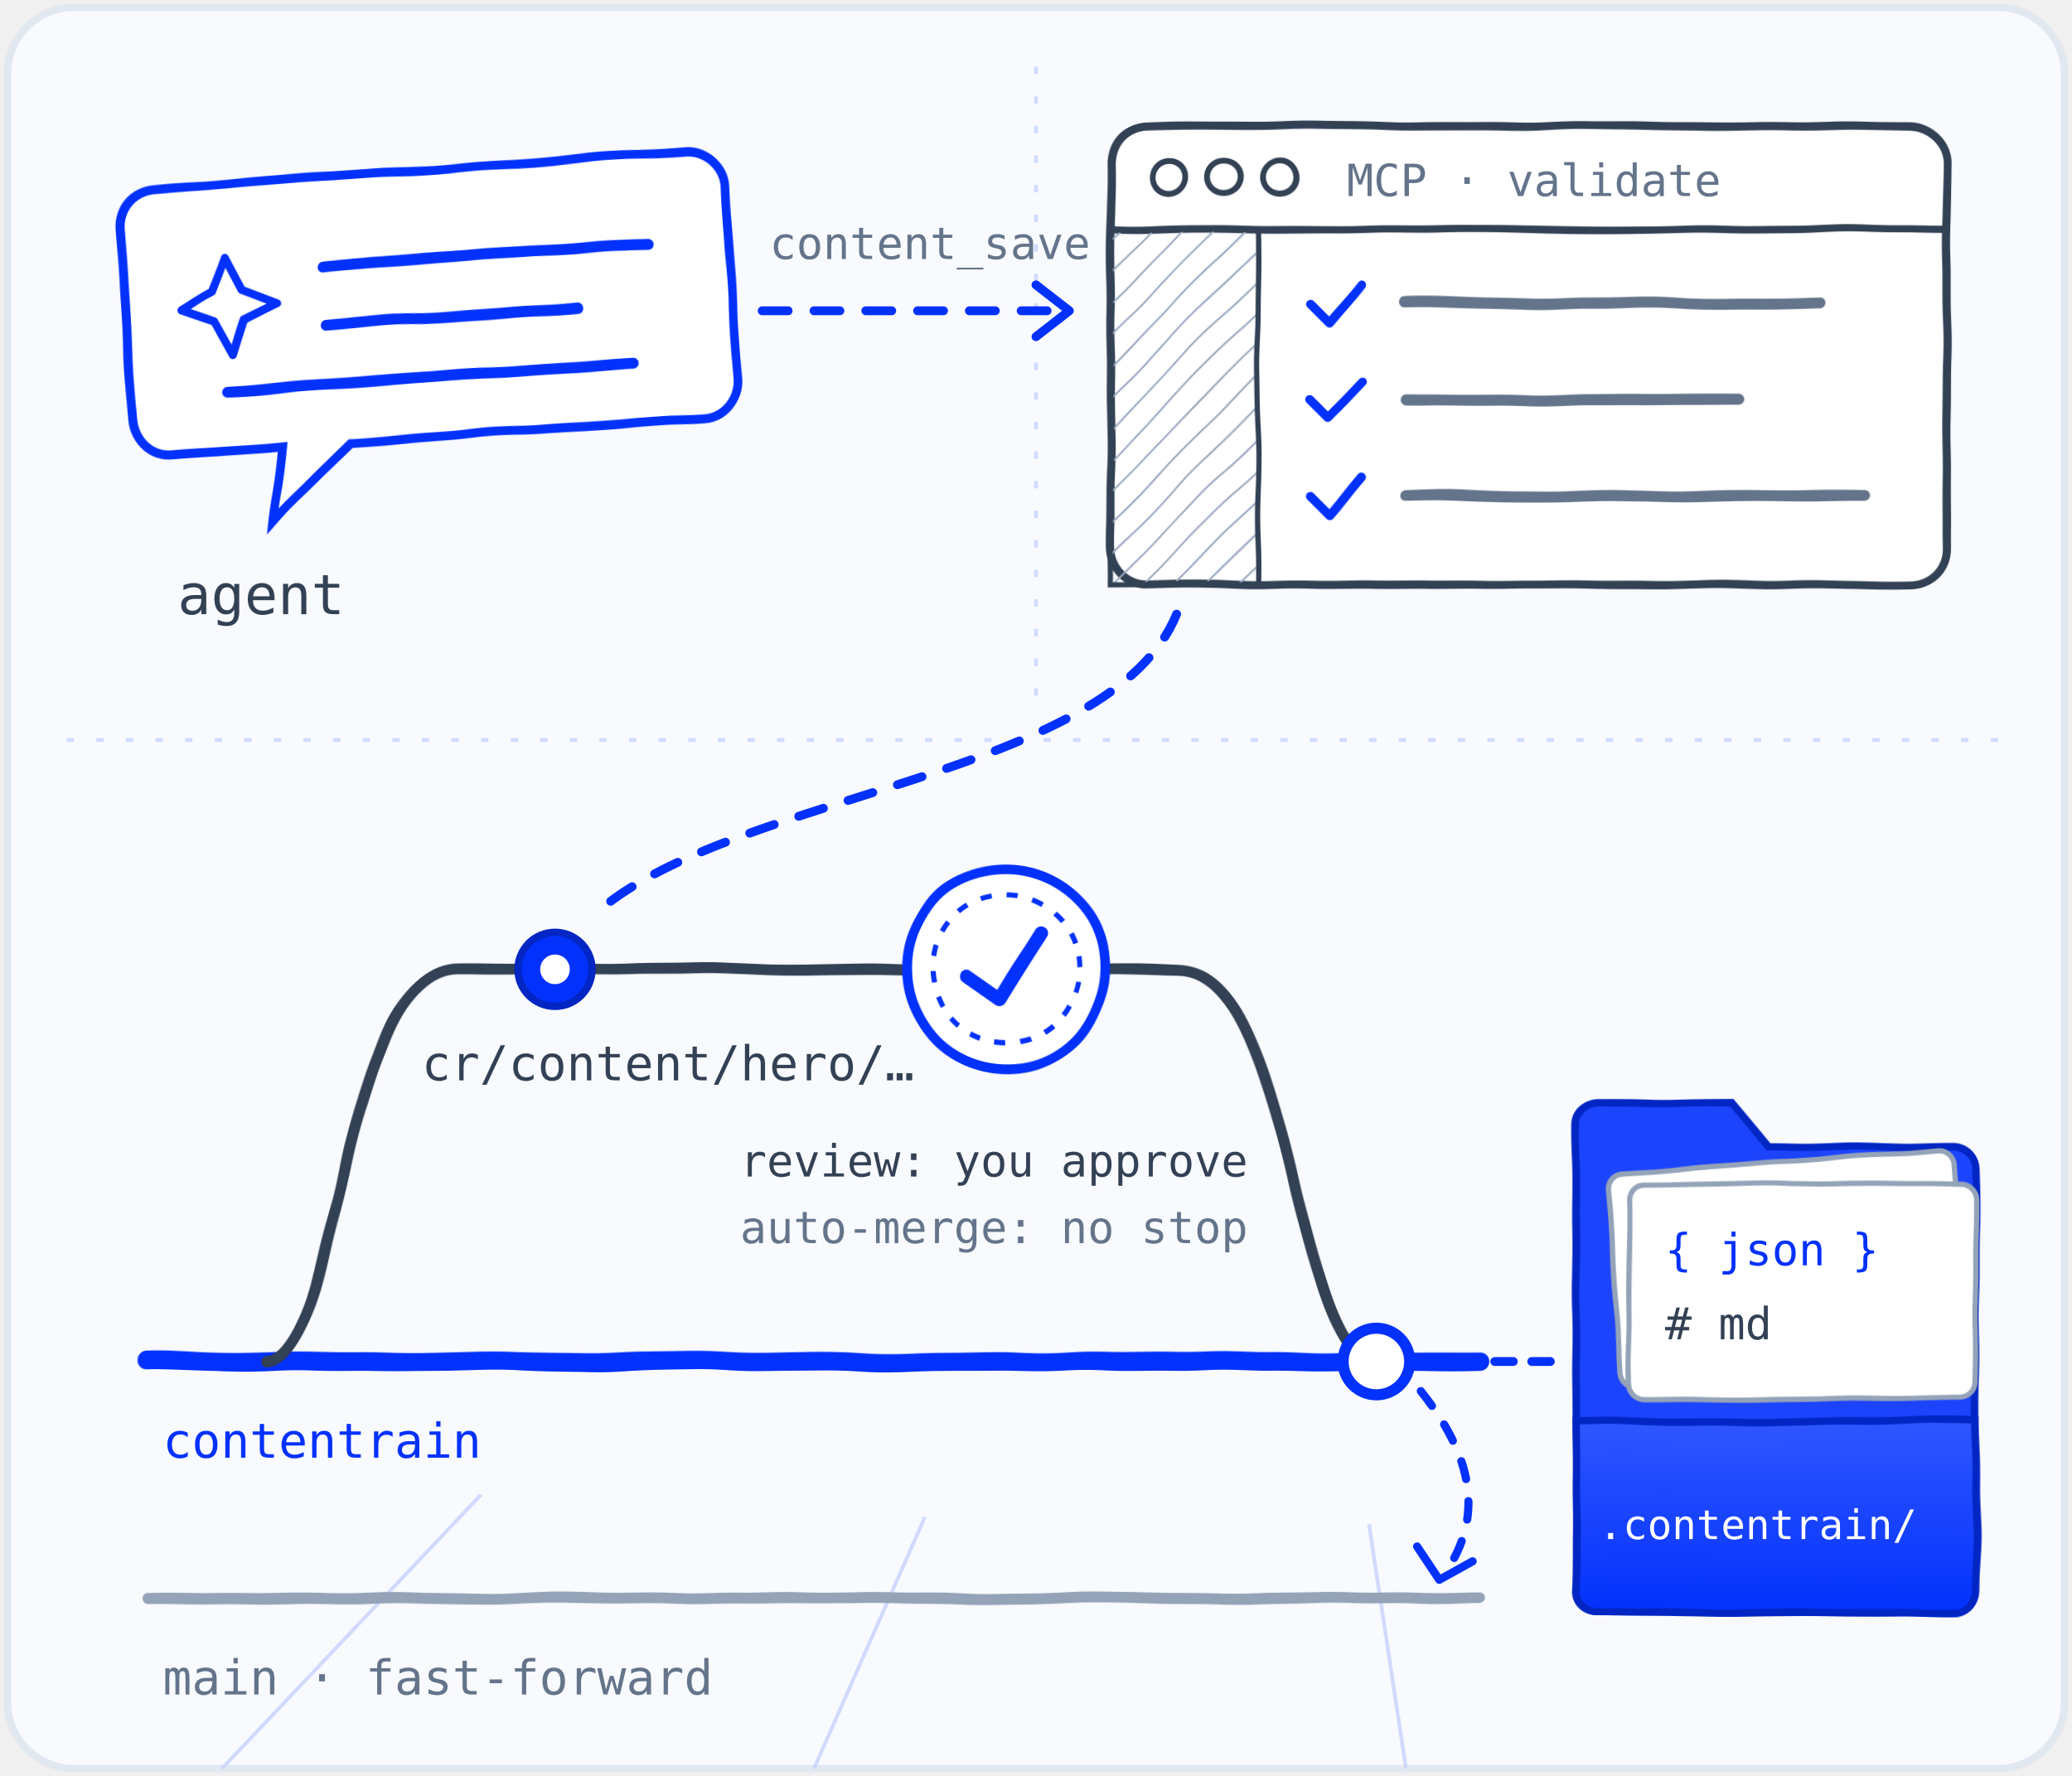
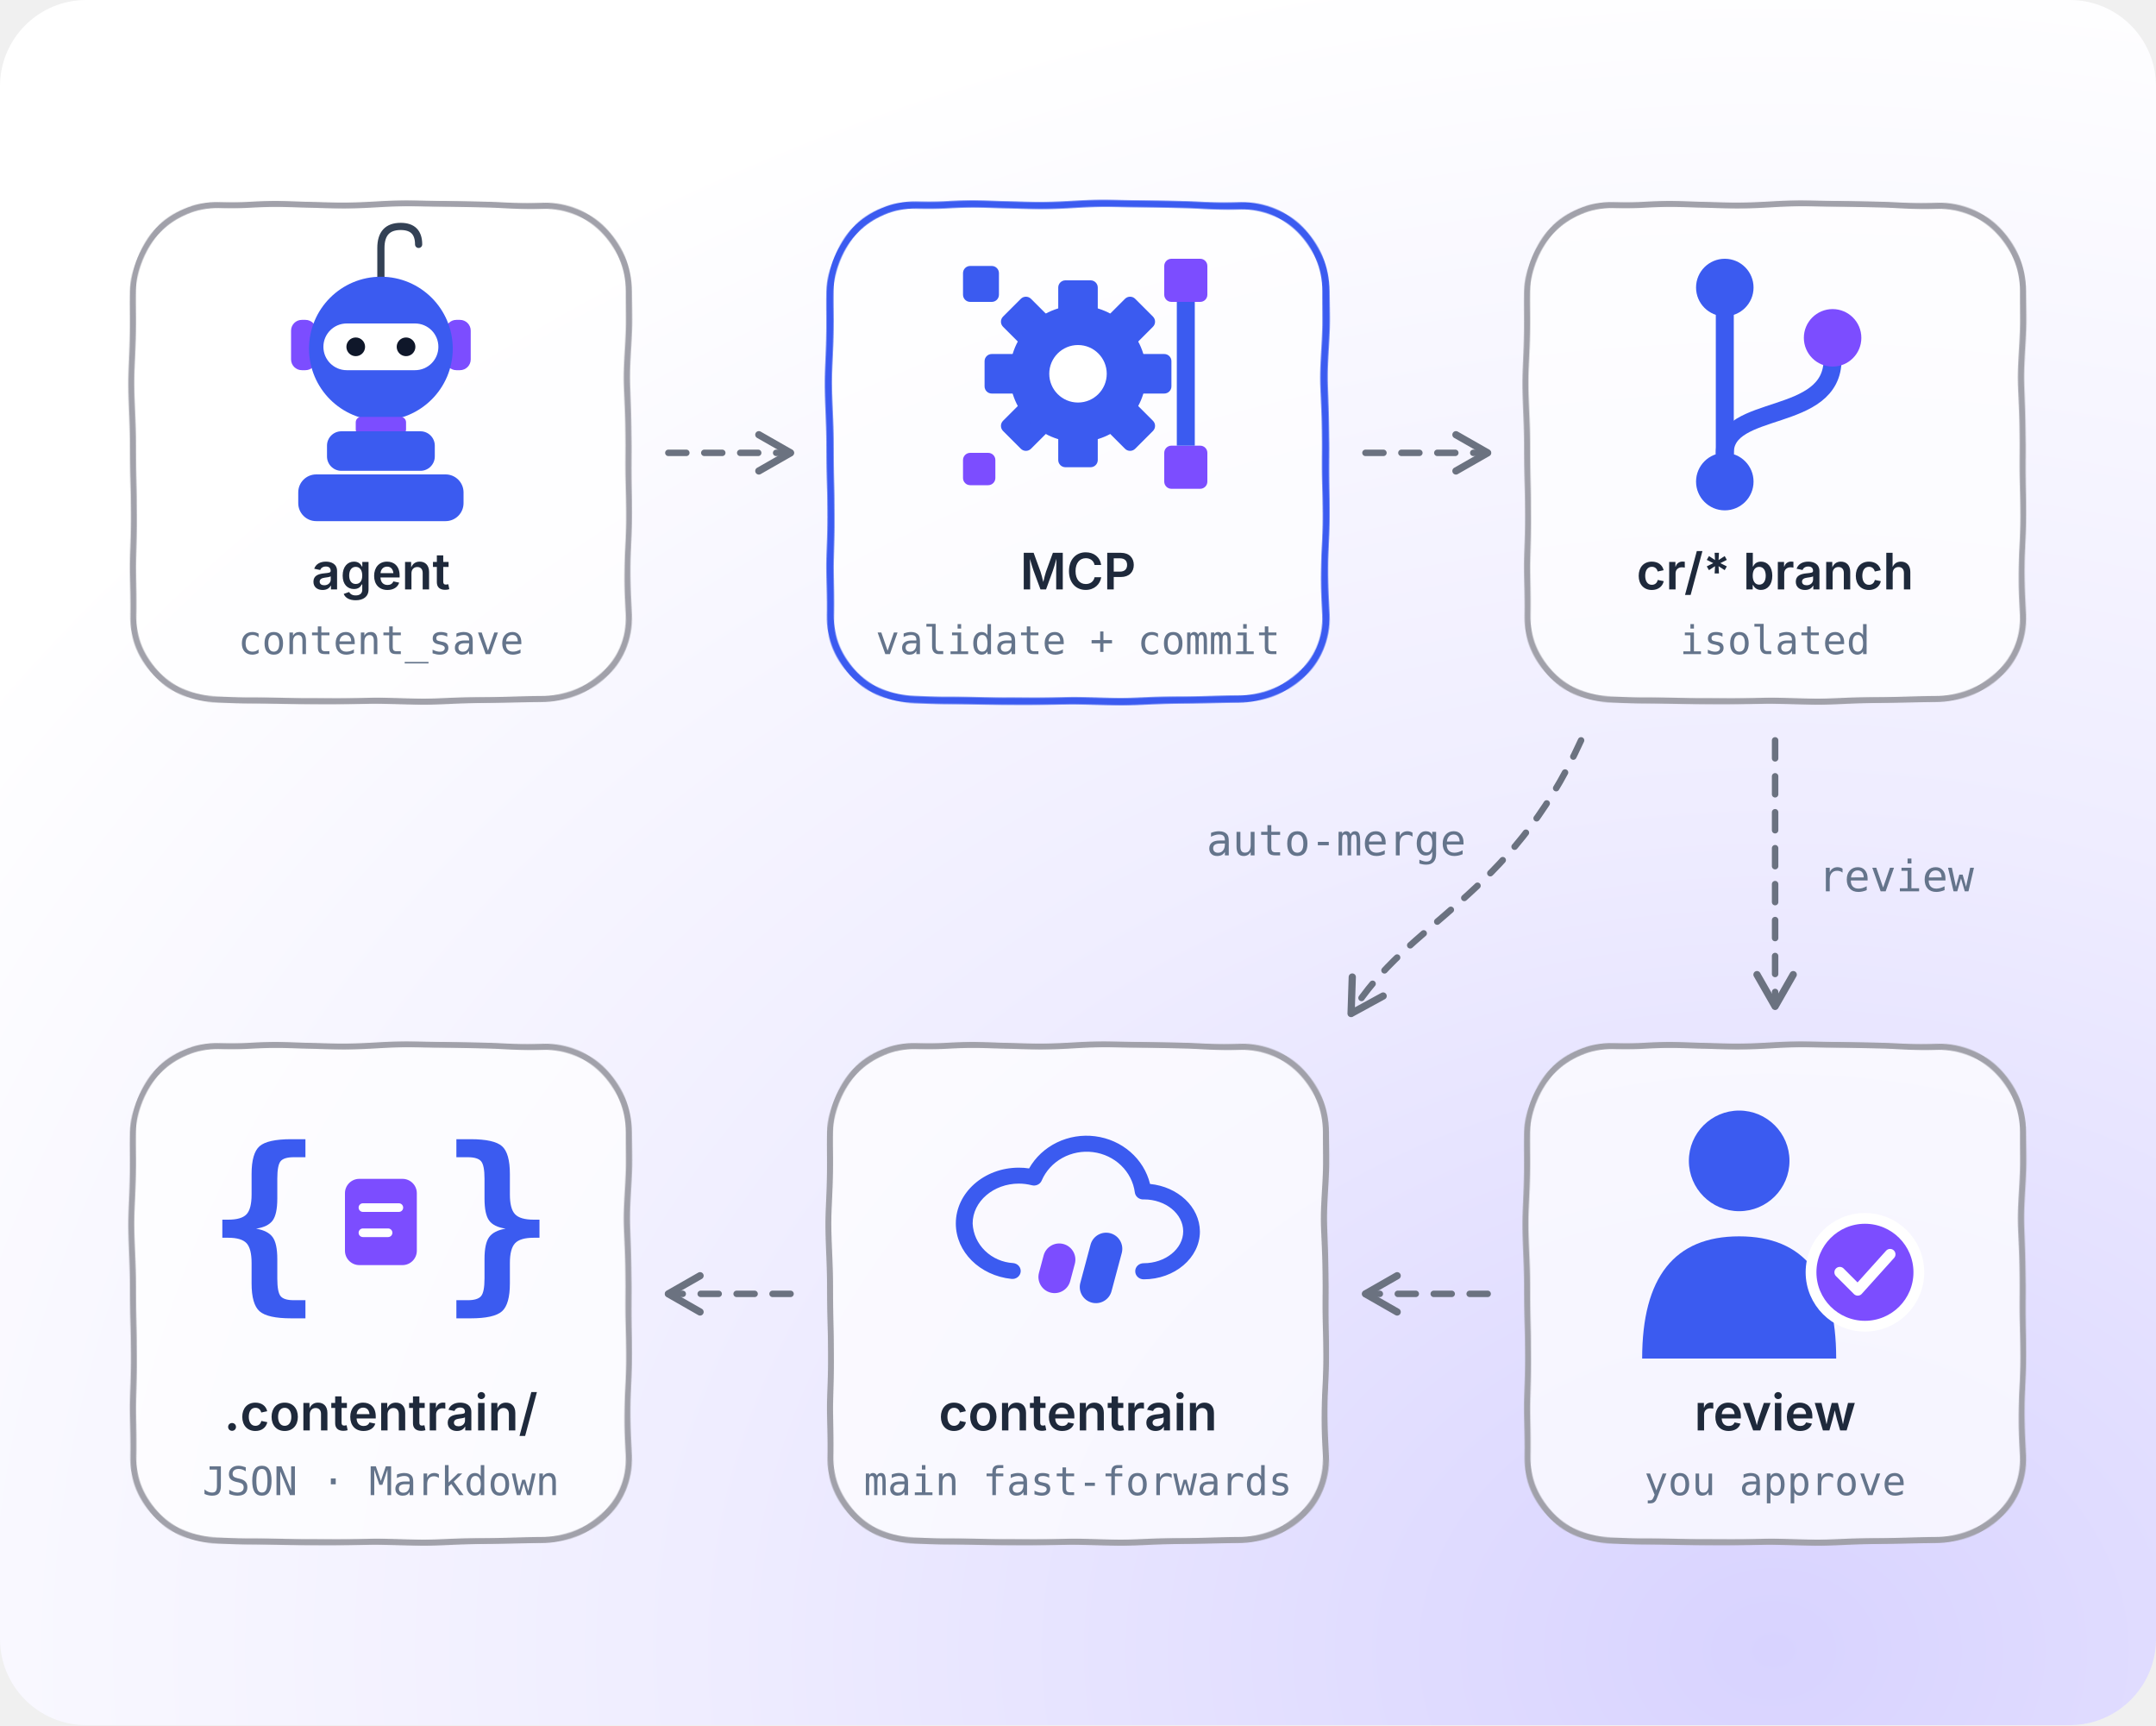
- <svg xmlns="http://www.w3.org/2000/svg" width="560" height="480" viewBox="0 0 560 480" role="img" aria-labelledby="t d">
+ <svg xmlns="http://www.w3.org/2000/svg" width="600" height="480" viewBox="0 0 600 480" role="img" aria-labelledby="t d">
  <defs>
-     <filter id="sk" x="-5%" y="-5%" width="110%" height="110%">
-       <feTurbulence type="fractalNoise" baseFrequency="0.035" numOctaves="2" seed="4" />
-       <feDisplacementMap in="SourceGraphic" scale="1.6" />
+     <radialGradient id="wash" cx=".82" cy=".96" r="1">
+       <stop offset="0" stop-color="#d8d3ff" />
+       <stop offset=".5" stop-color="#efedff" />
+       <stop offset="1" stop-color="#fff" />
+     </radialGradient>
+     <filter id="hand" x="-4%" y="-4%" width="108%" height="108%">
+       <feTurbulence type="fractalNoise" baseFrequency=".03" numOctaves="2" seed="3" />
+       <feDisplacementMap in="SourceGraphic" scale="2.2" />
    </filter>
-     <pattern id="hatch" width="6" height="6" patternUnits="userSpaceOnUse" patternTransform="rotate(45)">
-       <line x1="0" y1="0" x2="0" y2="6" stroke="#94a3b8" stroke-width="1" />
-     </pattern>
-     <linearGradient id="fb" x1="0" y1="0" x2="0" y2="1">
-       <stop offset="0" stop-color="#2f56ff" />
-       <stop offset="1" stop-color="#0331fc" />
-     </linearGradient>
+     <marker id="ah" viewBox="0 0 10 10" refX="8" refY="5" markerWidth="7" markerHeight="7" orient="auto-start-reverse">
+       <path d="M1 1 L8 5 L1 9" fill="none" stroke="#6b7280" stroke-width="1.6" stroke-linecap="round" stroke-linejoin="round" />
+     </marker>
  </defs>
-   <rect x="2" y="2" width="556" height="476" rx="18" fill="#f8fafd" stroke="#e2e8f0" stroke-width="2" />
-   <g stroke="#c7d2fe" stroke-width="1" fill="none" opacity=".8">
-     <path d="M18 200 H542" stroke-dasharray="2 6" />
-     <path d="M280 18 V190" stroke-dasharray="2 6" />
-     <path d="M60 478 L130 404" />
-     <path d="M220 478 L250 410" />
-     <path d="M380 478 L370 412" />
+   <rect width="600" height="480" rx="24" fill="url(#wash)" />
+   <g transform="translate(36 56)">
+     <rect x="1" y="1" width="138" height="138" rx="24" fill="#fff" fill-opacity=".72" stroke="#a1a1aa" stroke-width="1.7" filter="url(#hand)" />
+     <path d="M70 21 V13 q0-6 5.5-6 q5 0 5 5" fill="none" stroke="#334155" stroke-width="2" stroke-linecap="round" />
+     <rect x="45" y="33" width="7" height="14" rx="3" fill="#7c4dff" />
+     <rect x="88" y="33" width="7" height="14" rx="3" fill="#7c4dff" />
+     <circle cx="70" cy="41" r="20" fill="#3b5bf0" />
+     <rect x="54" y="34" width="32" height="13" rx="6.5" fill="#fff" />
+     <circle cx="63" cy="40.5" r="2.6" fill="#0f172a" />
+     <circle cx="77" cy="40.5" r="2.6" fill="#0f172a" />
+     <rect x="63" y="60" width="14" height="5" rx="1.5" fill="#7c4dff" />
+     <rect x="55" y="64" width="30" height="11" rx="4" fill="#3b5bf0" />
+     <rect x="47" y="76" width="46" height="13" rx="5" fill="#3b5bf0" />
+     <text x="70" y="108" text-anchor="middle" font-family="Inter,system-ui,sans-serif" font-size="14" font-weight="600" fill="#1e293b">agent</text>
+     <text x="70" y="126" text-anchor="middle" font-family="SF Mono,Menlo,Consolas,monospace" font-size="11" fill="#64748b">content_save</text>
  </g>
-   <g filter="url(#sk)" transform="rotate(-4 116 84)">
-     <path d="M44 46 h144 a10 10 0 0 1 10 10 v52 a10 10 0 0 1 -10 10 h-96 l-22 20 l4 -20 h-30 a10 10 0 0 1 -10 -10 v-52 a10 10 0 0 1 10 -10z" fill="#fff" stroke="#0331fc" stroke-width="2.4" />
-     <path d="M62 66 l4 9 l9 4 l-9 4 l-4 9 l-4 -9 l-9 -4 l9 -4z" fill="none" stroke="#0331fc" stroke-width="2.2" stroke-linejoin="round" />
-     <g stroke="#0331fc" stroke-width="3" stroke-linecap="round">
-       <path d="M88 70 H176" />
-       <path d="M88 86 H156" />
-       <path d="M60 102 H170" />
+   <g transform="translate(230 56)">
+     <rect x="1" y="1" width="138" height="138" rx="24" fill="#fff" fill-opacity=".72" stroke="#3b5bf0" stroke-width="2" filter="url(#hand)" />
+     <g fill="#3b5bf0">
+       <rect x="64.5" y="22" width="11" height="11" rx="2" transform="rotate(0 70 48)" />
+       <rect x="64.5" y="22" width="11" height="11" rx="2" transform="rotate(45 70 48)" />
+       <rect x="64.5" y="22" width="11" height="11" rx="2" transform="rotate(90 70 48)" />
+       <rect x="64.5" y="22" width="11" height="11" rx="2" transform="rotate(135 70 48)" />
+       <rect x="64.5" y="22" width="11" height="11" rx="2" transform="rotate(180 70 48)" />
+       <rect x="64.5" y="22" width="11" height="11" rx="2" transform="rotate(225 70 48)" />
+       <rect x="64.5" y="22" width="11" height="11" rx="2" transform="rotate(270 70 48)" />
+       <rect x="64.5" y="22" width="11" height="11" rx="2" transform="rotate(315 70 48)" />
+       <circle cx="70" cy="48" r="19" />
    </g>
+     <circle cx="70" cy="48" r="8" fill="#fff" />
+     <rect x="38" y="18" width="10" height="10" rx="2" fill="#3b5bf0" />
+     <rect x="94" y="16" width="12" height="12" rx="2" fill="#7c4dff" />
+     <rect x="38" y="70" width="9" height="9" rx="2" fill="#7c4dff" />
+     <rect x="94" y="68" width="12" height="12" rx="2" fill="#7c4dff" />
+     <path d="M100 28 V68" stroke="#3b5bf0" stroke-width="5" />
+     <text x="70" y="108" text-anchor="middle" font-family="Inter,system-ui,sans-serif" font-size="14" font-weight="600" fill="#1e293b">MCP</text>
+     <text x="70" y="126" text-anchor="middle" font-family="SF Mono,Menlo,Consolas,monospace" font-size="11" fill="#64748b">validate + commit</text>
  </g>
-   <text x="48" y="166" font-family="SF Mono,Menlo,Consolas,monospace" font-size="15" fill="#334155">agent</text>
-   <path d="M206 84 H286" fill="none" stroke="#0331fc" stroke-width="2.4" stroke-dasharray="7 7" stroke-linecap="round" />
-   <path d="M280 77 l9 7 l-9 7" fill="none" stroke="#0331fc" stroke-width="2.4" stroke-linecap="round" stroke-linejoin="round" />
-   <text x="208" y="70" font-family="SF Mono,Menlo,Consolas,monospace" font-size="12" fill="#64748b">content_save</text>
-   <g filter="url(#sk)">
-     <rect x="300" y="34" width="226" height="124" rx="10" fill="#fff" stroke="#334155" stroke-width="2.2" />
-     <path d="M300 62 H526" stroke="#334155" stroke-width="2" />
-     <circle cx="316" cy="48" r="4.5" fill="none" stroke="#334155" stroke-width="1.6" />
-     <circle cx="331" cy="48" r="4.5" fill="none" stroke="#334155" stroke-width="1.6" />
-     <circle cx="346" cy="48" r="4.5" fill="none" stroke="#334155" stroke-width="1.6" />
-     <rect x="300" y="62" width="40" height="96" fill="url(#hatch)" stroke="#334155" stroke-width="1.4" />
-     <g fill="none" stroke="#0331fc" stroke-width="2.4" stroke-linecap="round" stroke-linejoin="round">
-       <path d="M354 82 l5 5 l9 -10" />
-       <path d="M354 108 l5 5 l9 -10" />
-       <path d="M354 134 l5 5 l9 -10" />
+   <g transform="translate(424 56)">
+     <rect x="1" y="1" width="138" height="138" rx="24" fill="#fff" fill-opacity=".72" stroke="#a1a1aa" stroke-width="1.7" filter="url(#hand)" />
+     <g fill="none" stroke="#3b5bf0" stroke-width="5" stroke-linecap="round">
+       <path d="M56 26 V74" />
+       <path d="M86 44 C86 62 56 56 56 70" />
    </g>
-     <g stroke="#64748b" stroke-width="3" stroke-linecap="round">
-       <path d="M380 82 H492" />
-       <path d="M380 108 H470" />
-       <path d="M380 134 H504" />
+     <circle cx="56" cy="24" r="8" fill="#3b5bf0" />
+     <circle cx="56" cy="78" r="8" fill="#3b5bf0" />
+     <circle cx="86" cy="38" r="8" fill="#7c4dff" />
+     <text x="70" y="108" text-anchor="middle" font-family="Inter,system-ui,sans-serif" font-size="14" font-weight="600" fill="#1e293b">cr/* branch</text>
+     <text x="70" y="126" text-anchor="middle" font-family="SF Mono,Menlo,Consolas,monospace" font-size="11" fill="#64748b">isolated</text>
+   </g>
+   <g transform="translate(424 290)">
+     <rect x="1" y="1" width="138" height="138" rx="24" fill="#fff" fill-opacity=".72" stroke="#a1a1aa" stroke-width="1.7" filter="url(#hand)" />
+     <circle cx="60" cy="33" r="14" fill="#3b5bf0" />
+     <path d="M33 88 Q33 54 60 54 Q87 54 87 88 Z" fill="#3b5bf0" />
+     <circle cx="95" cy="64" r="15" fill="#7c4dff" stroke="#fff" stroke-width="3" />
+     <path d="M88 64 l5 5 l9 -10" fill="none" stroke="#fff" stroke-width="3" stroke-linecap="round" stroke-linejoin="round" />
+     <text x="70" y="108" text-anchor="middle" font-family="Inter,system-ui,sans-serif" font-size="14" font-weight="600" fill="#1e293b">review</text>
+     <text x="70" y="126" text-anchor="middle" font-family="SF Mono,Menlo,Consolas,monospace" font-size="11" fill="#64748b">you approve</text>
+   </g>
+   <g transform="translate(230 290)">
+     <rect x="1" y="1" width="138" height="138" rx="24" fill="#fff" fill-opacity=".72" stroke="#a1a1aa" stroke-width="1.7" filter="url(#hand)" />
+     <g transform="translate(35 25) scale(.333)">
+       <path fill="#3b5bf0" d="m165.32,43.3c-2.52-10.31-8.26-19.64-16.45-26.75-8.19-7.12-18.45-11.68-29.42-13.09s-22.12.41-31.99,5.21c-9.87,4.8-17.97,12.36-23.23,21.67-2.86-.44-5.74-.65-8.64-.64C26.58,29.7,3,50.62,3,76.35c0,23.65,19.96,43.53,46.54,46.3,1.83.19,3.67-.32,5.1-1.43s2.35-2.71,2.55-4.46-.34-3.51-1.49-4.88c-1.15-1.37-2.83-2.25-4.66-2.44-8.94-.52-17.36-4.19-23.64-10.3-6.28-6.11-9.96-14.23-10.34-22.79,0-18.35,17.37-33.34,38.68-33.34,3.65.02,7.28.48,10.81,1.39,1.64.42,3.38.25,4.9-.48,1.52-.73,2.7-1.97,3.32-3.47,3.41-7.93,9.46-14.57,17.22-18.86,7.76-4.3,16.79-6.01,25.68-4.88s17.13,5.04,23.45,11.13c6.32,6.09,10.35,14,11.47,22.51.22,1.74,1.14,3.33,2.57,4.43,1.43,1.1,3.25,1.62,5.08,1.45,18.1,0,32.78,12.02,32.78,26.66s-14.84,26.66-33.1,26.66c-.93,0-1.86.17-2.72.51-.86.34-1.64.85-2.29,1.48-.65.64-1.16,1.39-1.5,2.22s-.5,1.72-.47,2.61c.03,1.77.78,3.45,2.1,4.69,1.32,1.24,3.09,1.94,4.94,1.94,25.86,0,47.01-17.91,47.01-39.97-.21-20.63-18.36-37.4-41.68-39.72h0Z" />
+       <path fill="#3b5bf0" d="m115.59,94.04c1.93-7.2,9.33-11.48,16.53-9.55s11.48,9.33,9.55,16.53l-8.54,31.88c-1.93,7.2-9.33,11.48-16.53,9.55s-11.48-9.33-9.55-16.53c0,0,8.54-31.88,8.54-31.88Z" />
+       <path fill="#7c4dff" d="m76.38,103.04c1.93-7.2,9.33-11.48,16.53-9.55s11.48,9.33,9.55,16.53l-3.88,14.49c-1.93,7.2-9.33,11.48-16.53,9.55s-11.48-9.33-9.55-16.53l3.88-14.49Z" />
    </g>
+     <text x="70" y="108" text-anchor="middle" font-family="Inter,system-ui,sans-serif" font-size="14" font-weight="600" fill="#1e293b">contentrain</text>
+     <text x="70" y="126" text-anchor="middle" font-family="SF Mono,Menlo,Consolas,monospace" font-size="11" fill="#64748b">main fast-forwards</text>
  </g>
-   <text x="364" y="53" font-family="SF Mono,Menlo,Consolas,monospace" font-size="12" fill="#64748b">MCP · validate</text>
-   <path d="M318 166 C 300 210, 200 214, 162 246" fill="none" stroke="#0331fc" stroke-width="2.4" stroke-dasharray="7 7" stroke-linecap="round" />
-   <g fill="none" stroke-linecap="round" filter="url(#sk)">
-     <path d="M40 368 H400" stroke="#0331fc" stroke-width="5" />
-     <path d="M72 368 C 92 368, 92 262, 124 262 H318 C 350 262, 350 368, 372 368" stroke="#334155" stroke-width="3" />
-     <path d="M40 432 H400" stroke="#94a3b8" stroke-width="3" />
+   <g transform="translate(36 290)">
+     <rect x="1" y="1" width="138" height="138" rx="24" fill="#fff" fill-opacity=".72" stroke="#a1a1aa" stroke-width="1.7" filter="url(#hand)" />
+     <text x="70" y="68" text-anchor="middle" font-family="SF Mono,Menlo,Consolas,monospace" font-size="54" font-weight="700" fill="#3b5bf0">{ }</text>
+     <rect x="60" y="38" width="20" height="24" rx="4" fill="#7c4dff" />
+     <path d="M65 46 H75 M65 53 H72" stroke="#fff" stroke-width="2.4" stroke-linecap="round" />
+     <text x="70" y="108" text-anchor="middle" font-family="Inter,system-ui,sans-serif" font-size="14" font-weight="600" fill="#1e293b">.contentrain/</text>
+     <text x="70" y="126" text-anchor="middle" font-family="SF Mono,Menlo,Consolas,monospace" font-size="11" fill="#64748b">JSON · Markdown</text>
  </g>
-   <circle cx="150" cy="262" r="10" fill="#0331fc" stroke="#0226c4" stroke-width="2" />
-   <circle cx="150" cy="262" r="4" fill="#fff" />
-   <circle cx="372" cy="368" r="9" fill="#fff" stroke="#0331fc" stroke-width="3" />
-   <text x="114" y="292" font-family="SF Mono,Menlo,Consolas,monospace" font-size="13" fill="#334155">cr/content/hero/…</text>
-   <g filter="url(#sk)" transform="rotate(-10 272 262)">
-     <circle cx="272" cy="262" r="27" fill="#fff" stroke="#0331fc" stroke-width="2.6" />
-     <circle cx="272" cy="262" r="20" fill="none" stroke="#0331fc" stroke-width="1.4" stroke-dasharray="3 4" />
-     <path d="M261 262 l8 8 l14 -16" stroke="#0331fc" stroke-width="3.6" fill="none" stroke-linecap="round" stroke-linejoin="round" />
-   </g>
-   <text x="200" y="318" font-family="SF Mono,Menlo,Consolas,monospace" font-size="12" fill="#334155">review: you approve</text>
-   <text x="200" y="336" font-family="SF Mono,Menlo,Consolas,monospace" font-size="12" fill="#64748b">auto-merge: no stop</text>
-   <path d="M384 376 C 400 396, 400 412, 390 426" fill="none" stroke="#0331fc" stroke-width="2.2" stroke-dasharray="5 6" stroke-linecap="round" />
-   <path d="M383 418 l6 9 l9 -5" fill="none" stroke="#0331fc" stroke-width="2.2" stroke-linecap="round" stroke-linejoin="round" />
-   <text x="44" y="394" font-family="SF Mono,Menlo,Consolas,monospace" font-size="13" fill="#0331fc">contentrain</text>
-   <text x="44" y="458" font-family="SF Mono,Menlo,Consolas,monospace" font-size="13" fill="#64748b">main · fast-forward</text>
-   <path d="M404 368 H420" fill="none" stroke="#0331fc" stroke-width="2.4" stroke-dasharray="5 5" stroke-linecap="round" />
-   <g filter="url(#sk)">
-     <path d="M432 298 h36 l10 12 h50 a6 6 0 0 1 6 6 v114 a6 6 0 0 1 -6 6 H432 a6 6 0 0 1 -6 -6 V304 a6 6 0 0 1 6 -6z" fill="#1d44fd" stroke="#0226c4" stroke-width="2" />
-     <rect x="436" y="314" width="94" height="58" rx="4" fill="#fff" stroke="#94a3b8" stroke-width="1.4" transform="rotate(-4 483 343)" />
-     <rect x="440" y="320" width="94" height="58" rx="4" fill="#fff" stroke="#94a3b8" stroke-width="1.4" />
-     <path d="M426 384 H534 V430 a6 6 0 0 1 -6 6 H432 a6 6 0 0 1 -6 -6z" fill="url(#fb)" stroke="#0226c4" stroke-width="2" />
-   </g>
-   <text x="450" y="342" font-family="SF Mono,Menlo,Consolas,monospace" font-size="12" fill="#0331fc">{ json }</text>
-   <text x="450" y="362" font-family="SF Mono,Menlo,Consolas,monospace" font-size="12" fill="#334155"># md</text>
-   <text x="432" y="416" font-family="SF Mono,Menlo,Consolas,monospace" font-size="11" fill="#fff">.contentrain/</text>
+   <path d="M186 126 H220" fill="none" stroke="#6b7280" stroke-width="1.8" stroke-dasharray="5 5" stroke-linecap="round" marker-end="url(#ah)" />
+   <path d="M380 126 H414" fill="none" stroke="#6b7280" stroke-width="1.8" stroke-dasharray="5 5" stroke-linecap="round" marker-end="url(#ah)" />
+   <path d="M494 206 V280" fill="none" stroke="#6b7280" stroke-width="1.8" stroke-dasharray="5 5" stroke-linecap="round" marker-end="url(#ah)" />
+   <text x="506" y="248" text-anchor="start" font-family="SF Mono,Menlo,Consolas,monospace" font-size="12" fill="#64748b">review</text>
+   <path d="M440 206 C 420 250, 392 256, 376 282" fill="none" stroke="#6b7280" stroke-width="1.8" stroke-dasharray="5 5" stroke-linecap="round" marker-end="url(#ah)" />
+   <text x="408" y="238" text-anchor="end" font-family="SF Mono,Menlo,Consolas,monospace" font-size="12" fill="#64748b">auto-merge</text>
+   <path d="M414 360 H380" fill="none" stroke="#6b7280" stroke-width="1.8" stroke-dasharray="5 5" stroke-linecap="round" marker-end="url(#ah)" />
+   <path d="M220 360 H186" fill="none" stroke="#6b7280" stroke-width="1.8" stroke-dasharray="5 5" stroke-linecap="round" marker-end="url(#ah)" />
</svg>
